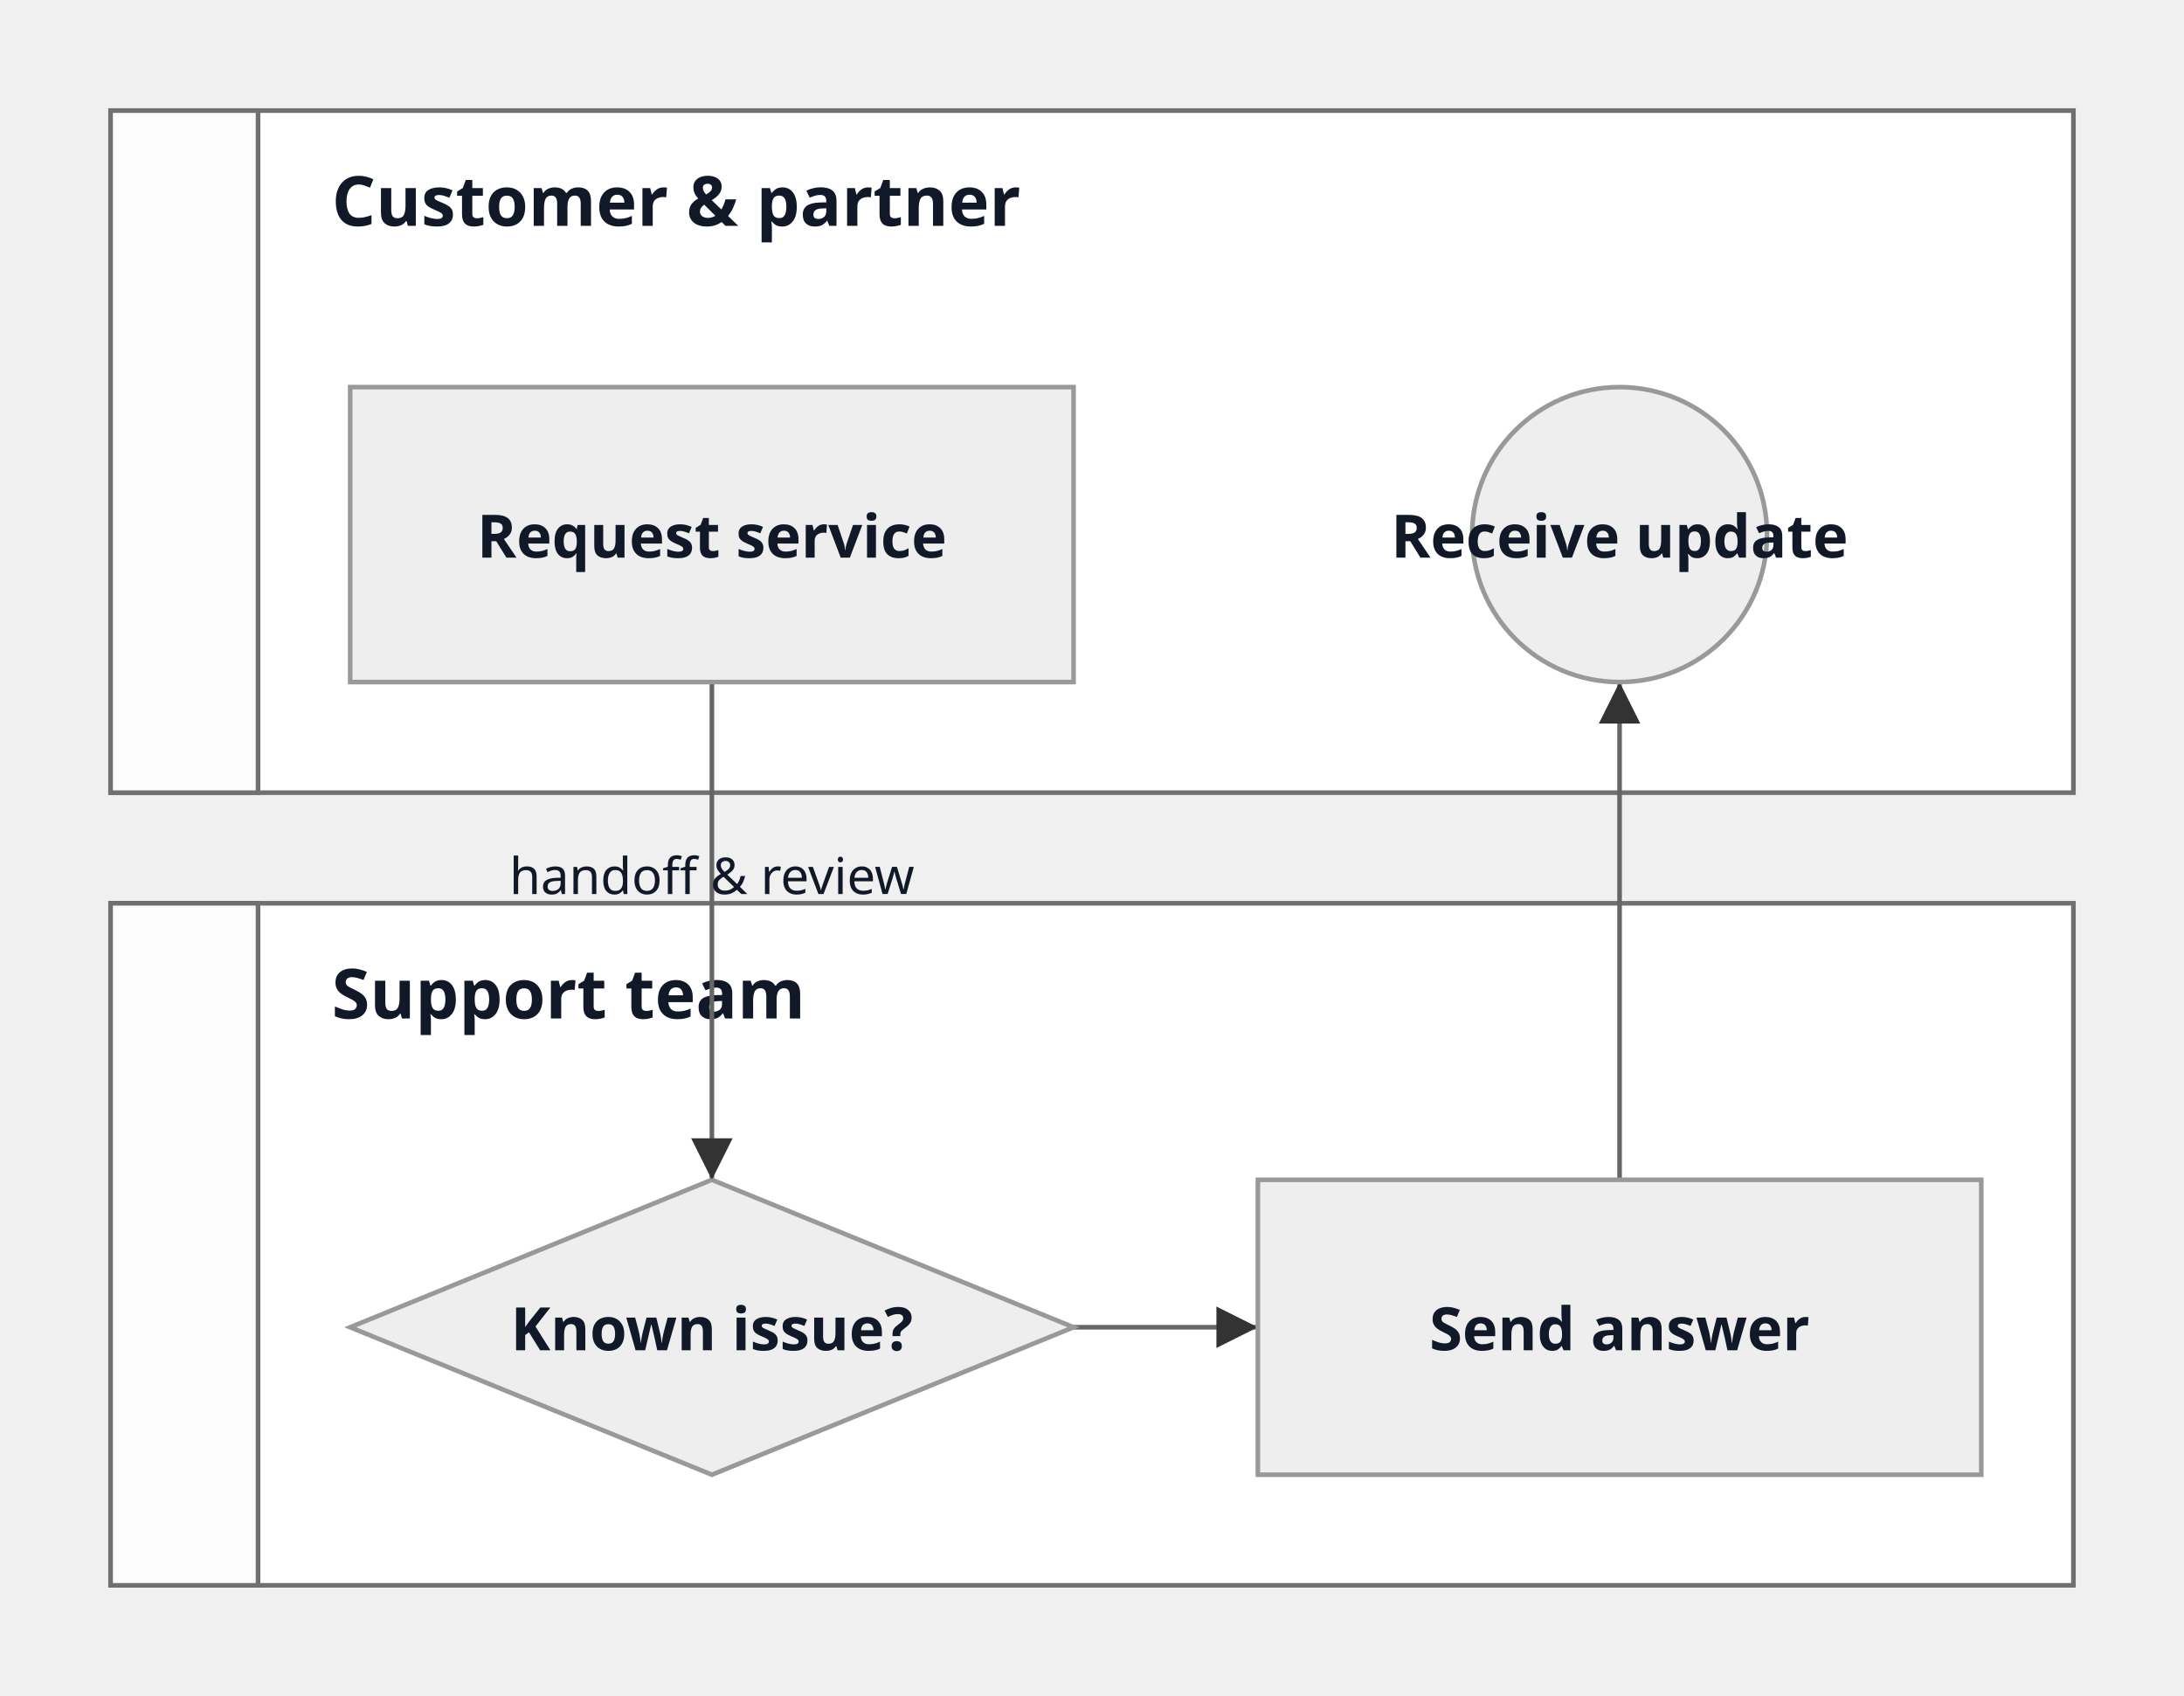
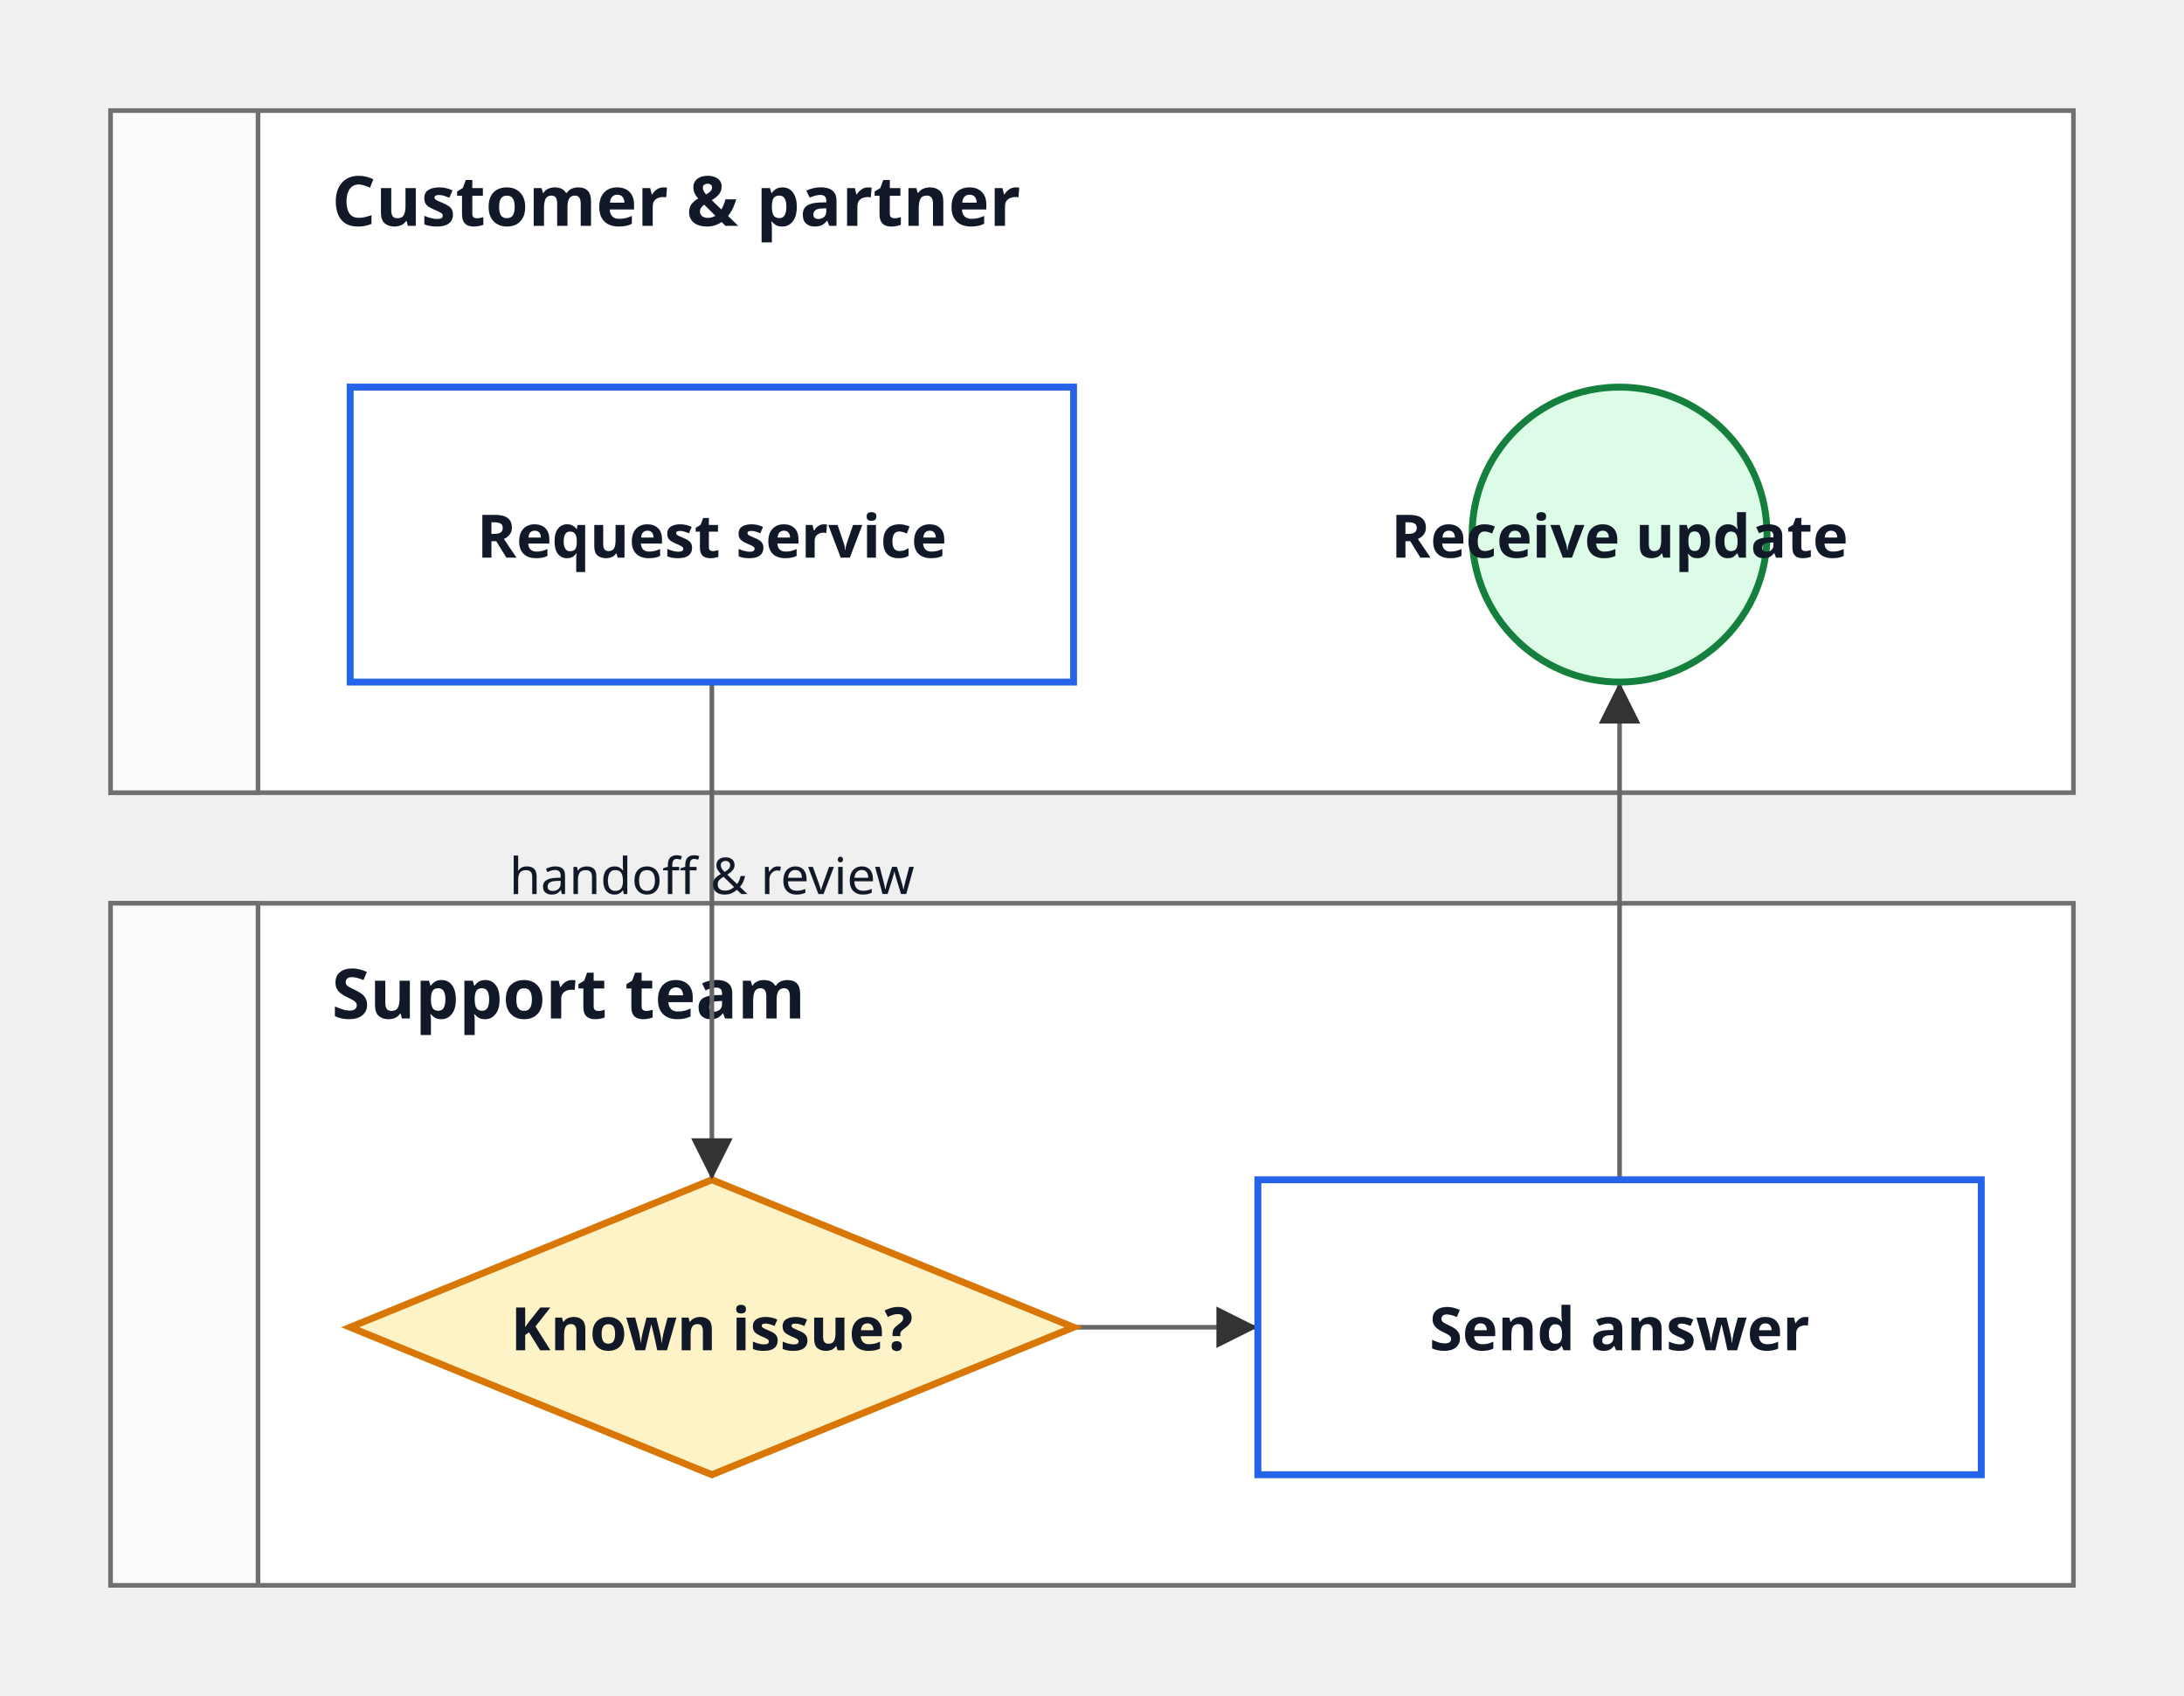
<svg xmlns="http://www.w3.org/2000/svg" width="474" height="368" viewBox="0 0 474 368" role="img">
  <rect x="24" y="24" width="426" height="148" rx="0" fill="#ffffff" stroke="#707070" stroke-width="1" />
  <rect x="24" y="24" width="32" height="148" rx="0" fill="#fcfcfc" stroke="#707070" stroke-width="1" />
  <text x="72" y="49" text-anchor="start" font-family="sans-serif" font-size="15" font-weight="600" fill="#111827">Customer &amp; partner</text>
  <rect x="24" y="196" width="426" height="148" rx="0" fill="#ffffff" stroke="#707070" stroke-width="1" />
  <rect x="24" y="196" width="32" height="148" rx="0" fill="#fcfcfc" stroke="#707070" stroke-width="1" />
  <text x="72" y="221" text-anchor="start" font-family="sans-serif" font-size="15" font-weight="600" fill="#111827">Support team</text>
  <line x1="154.5" y1="148" x2="154.5" y2="256" stroke="#666666" stroke-width="1" fill="none" />
  <polygon points="154.5,256 150,247 159,247" fill="#333333" />
  <text x="154.5" y="194" text-anchor="middle" font-family="sans-serif" font-size="11" font-weight="400" fill="#111827">handoff &amp; review</text>
  <line x1="233" y1="288" x2="273" y2="288" stroke="#666666" stroke-width="1" fill="none" />
  <polygon points="273,288 264,292.5 264,283.5" fill="#333333" />
  <line x1="351.5" y1="256" x2="351.5" y2="148" stroke="#666666" stroke-width="1" fill="none" />
  <polygon points="351.5,148 356,157 347,157" fill="#333333" />
-   <rect x="76" y="84" width="157" height="64" rx="0" fill="#eeeeee" stroke="#999999" stroke-width="1" />
+   <rect x="76" y="84" width="157" height="64" rx="0" fill="#ffffff" stroke="#2563eb" stroke-width="1.5" />
  <text x="154.5" y="121" text-anchor="middle" font-family="sans-serif" font-size="13" font-weight="600" fill="#111827">Request service</text>
-   <ellipse cx="351.5" cy="116" rx="32" ry="32" fill="#eeeeee" fill-opacity="1" stroke="#999999" stroke-width="1" />
+   <ellipse cx="351.5" cy="116" rx="32" ry="32" fill="#dcfce7" fill-opacity="1" stroke="#15803d" stroke-width="1.5" />
  <text x="351.5" y="121" text-anchor="middle" font-family="sans-serif" font-size="13" font-weight="600" fill="#111827">Receive update</text>
-   <polygon points="154.5,256 233,288 154.5,320 76,288" fill="#eeeeee" />
-   <polyline points="154.5,256 233,288 154.5,320 76,288 154.5,256" stroke="#999999" stroke-width="1" fill="none" />
+   <polygon points="154.5,256 233,288 154.5,320 76,288" fill="#fef3c7" />
+   <polyline points="154.5,256 233,288 154.5,320 76,288 154.5,256" stroke="#d97706" stroke-width="1.5" fill="none" />
  <text x="154.5" y="293" text-anchor="middle" font-family="sans-serif" font-size="13" font-weight="600" fill="#111827">Known issue?</text>
-   <rect x="273" y="256" width="157" height="64" rx="0" fill="#eeeeee" stroke="#999999" stroke-width="1" />
+   <rect x="273" y="256" width="157" height="64" rx="0" fill="#ffffff" stroke="#2563eb" stroke-width="1.5" />
  <text x="351.5" y="293" text-anchor="middle" font-family="sans-serif" font-size="13" font-weight="600" fill="#111827">Send answer</text>
</svg>
